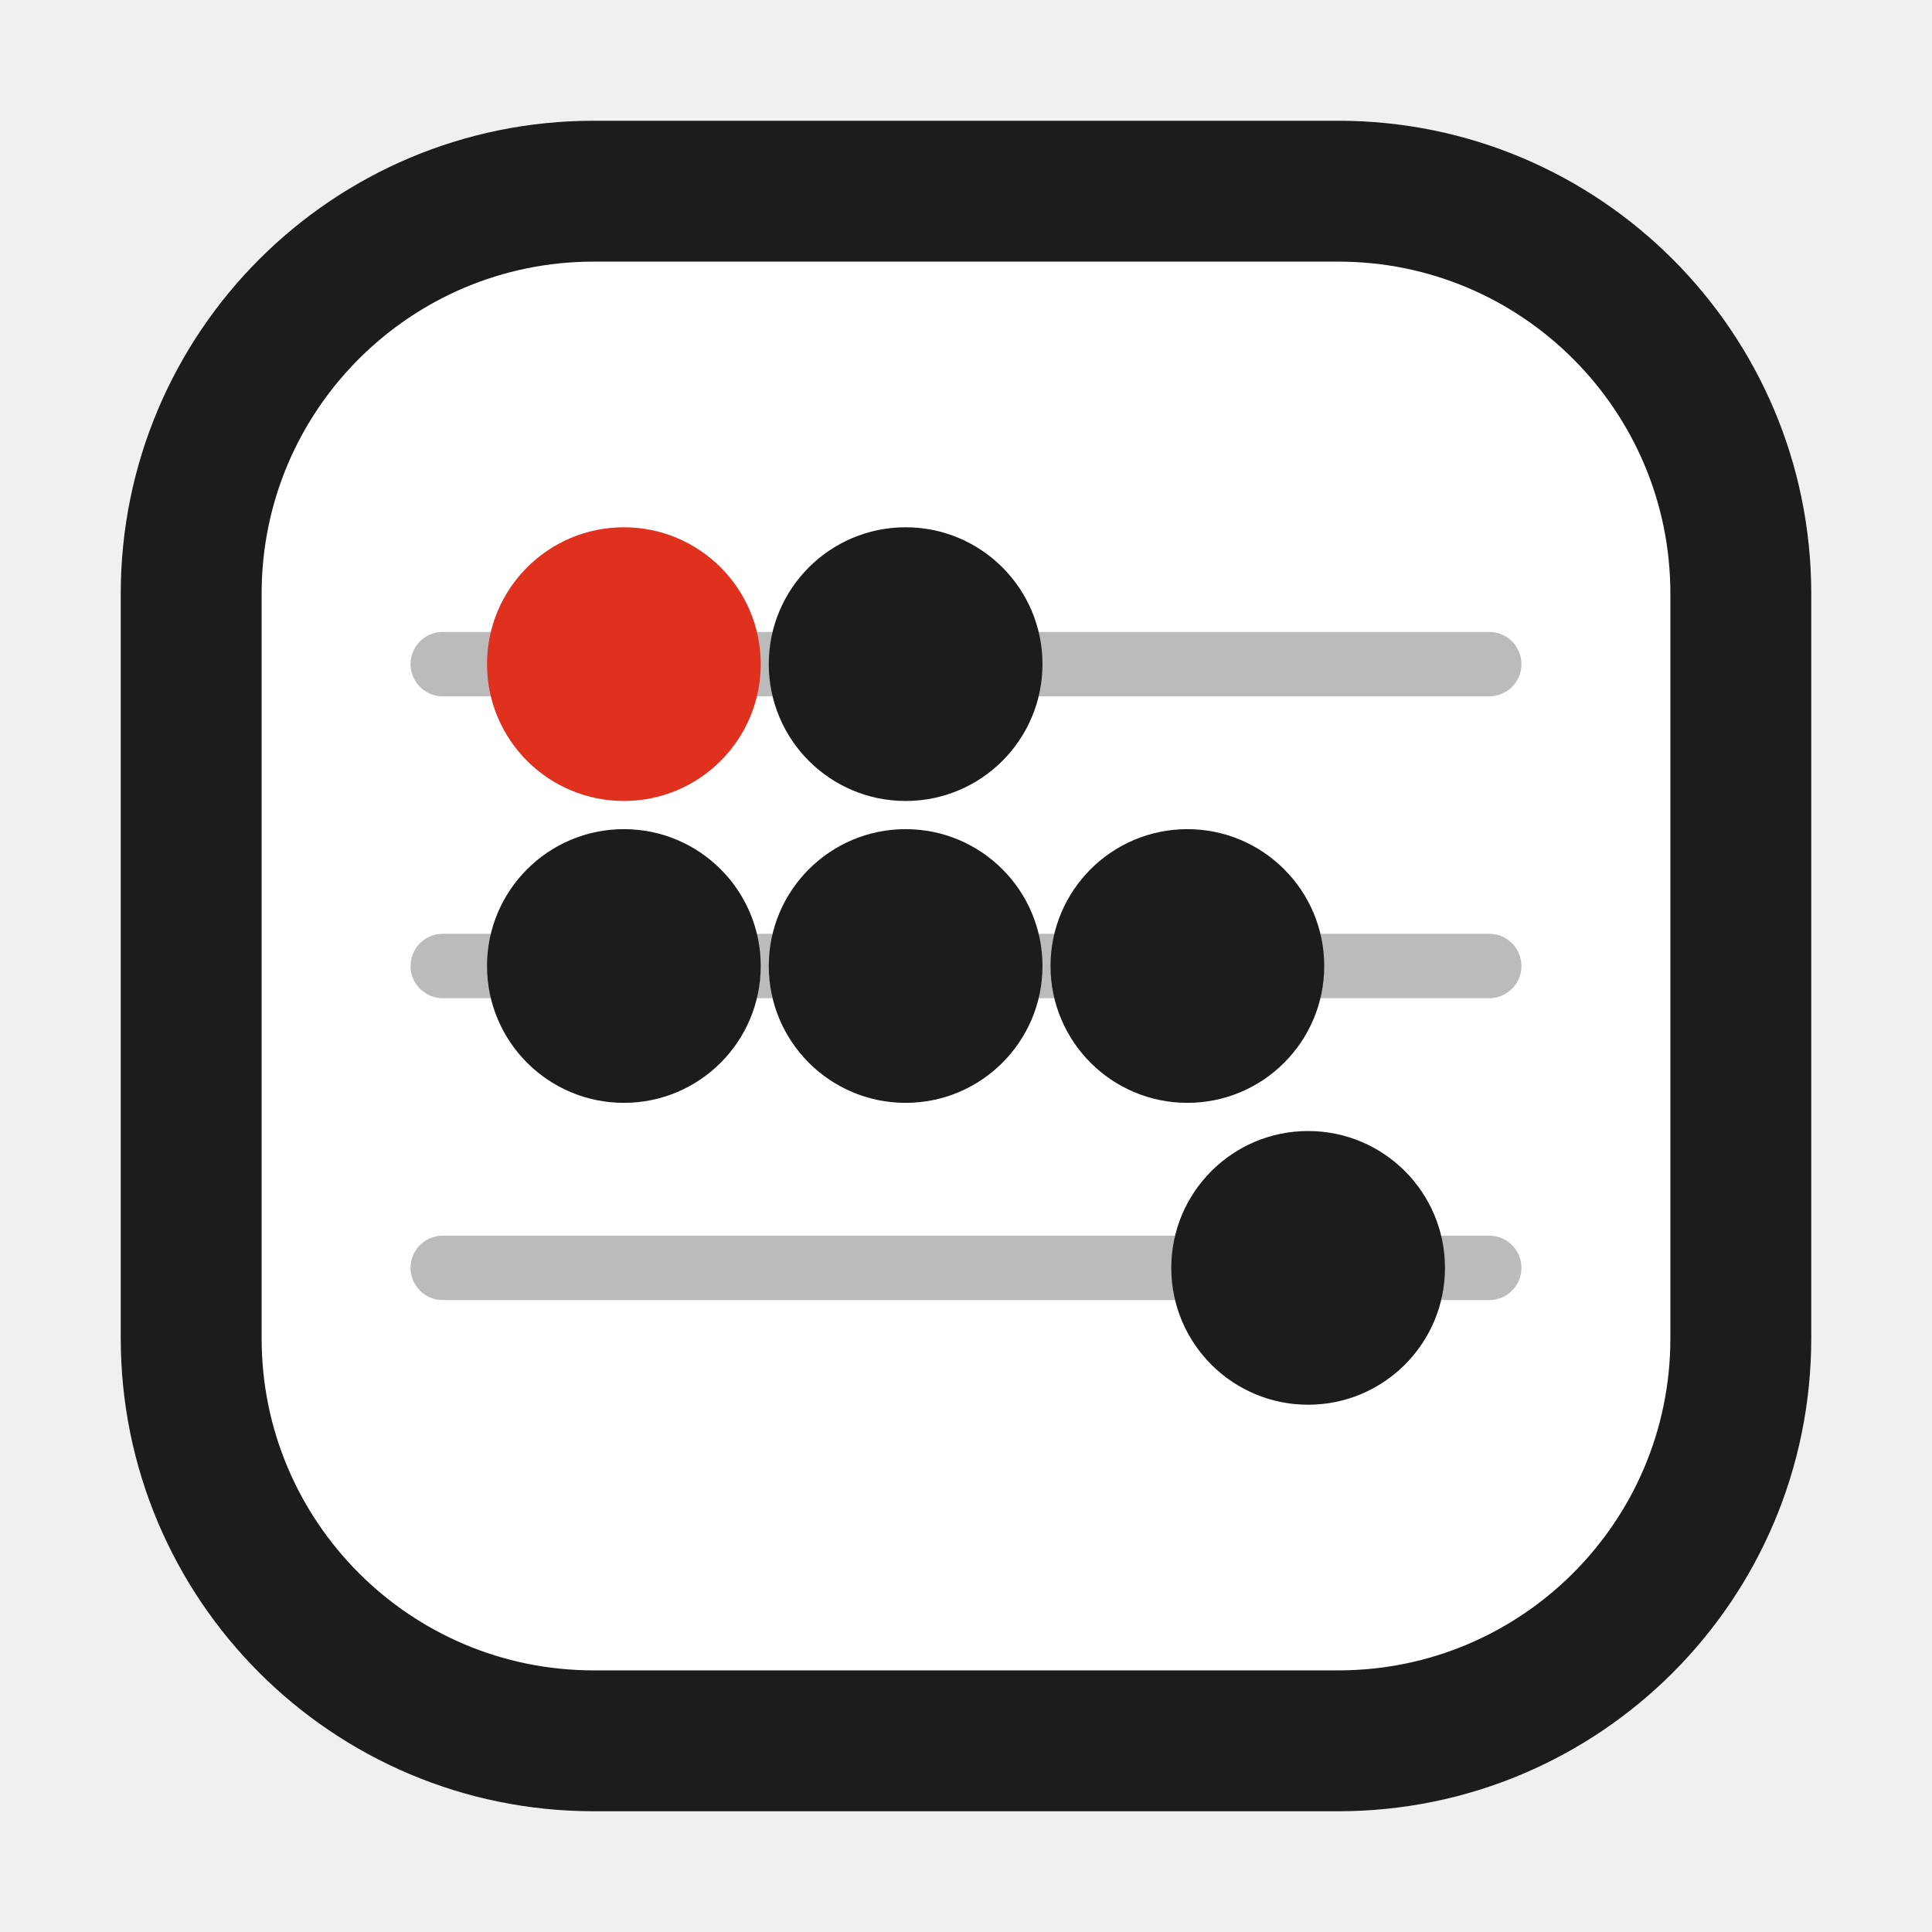
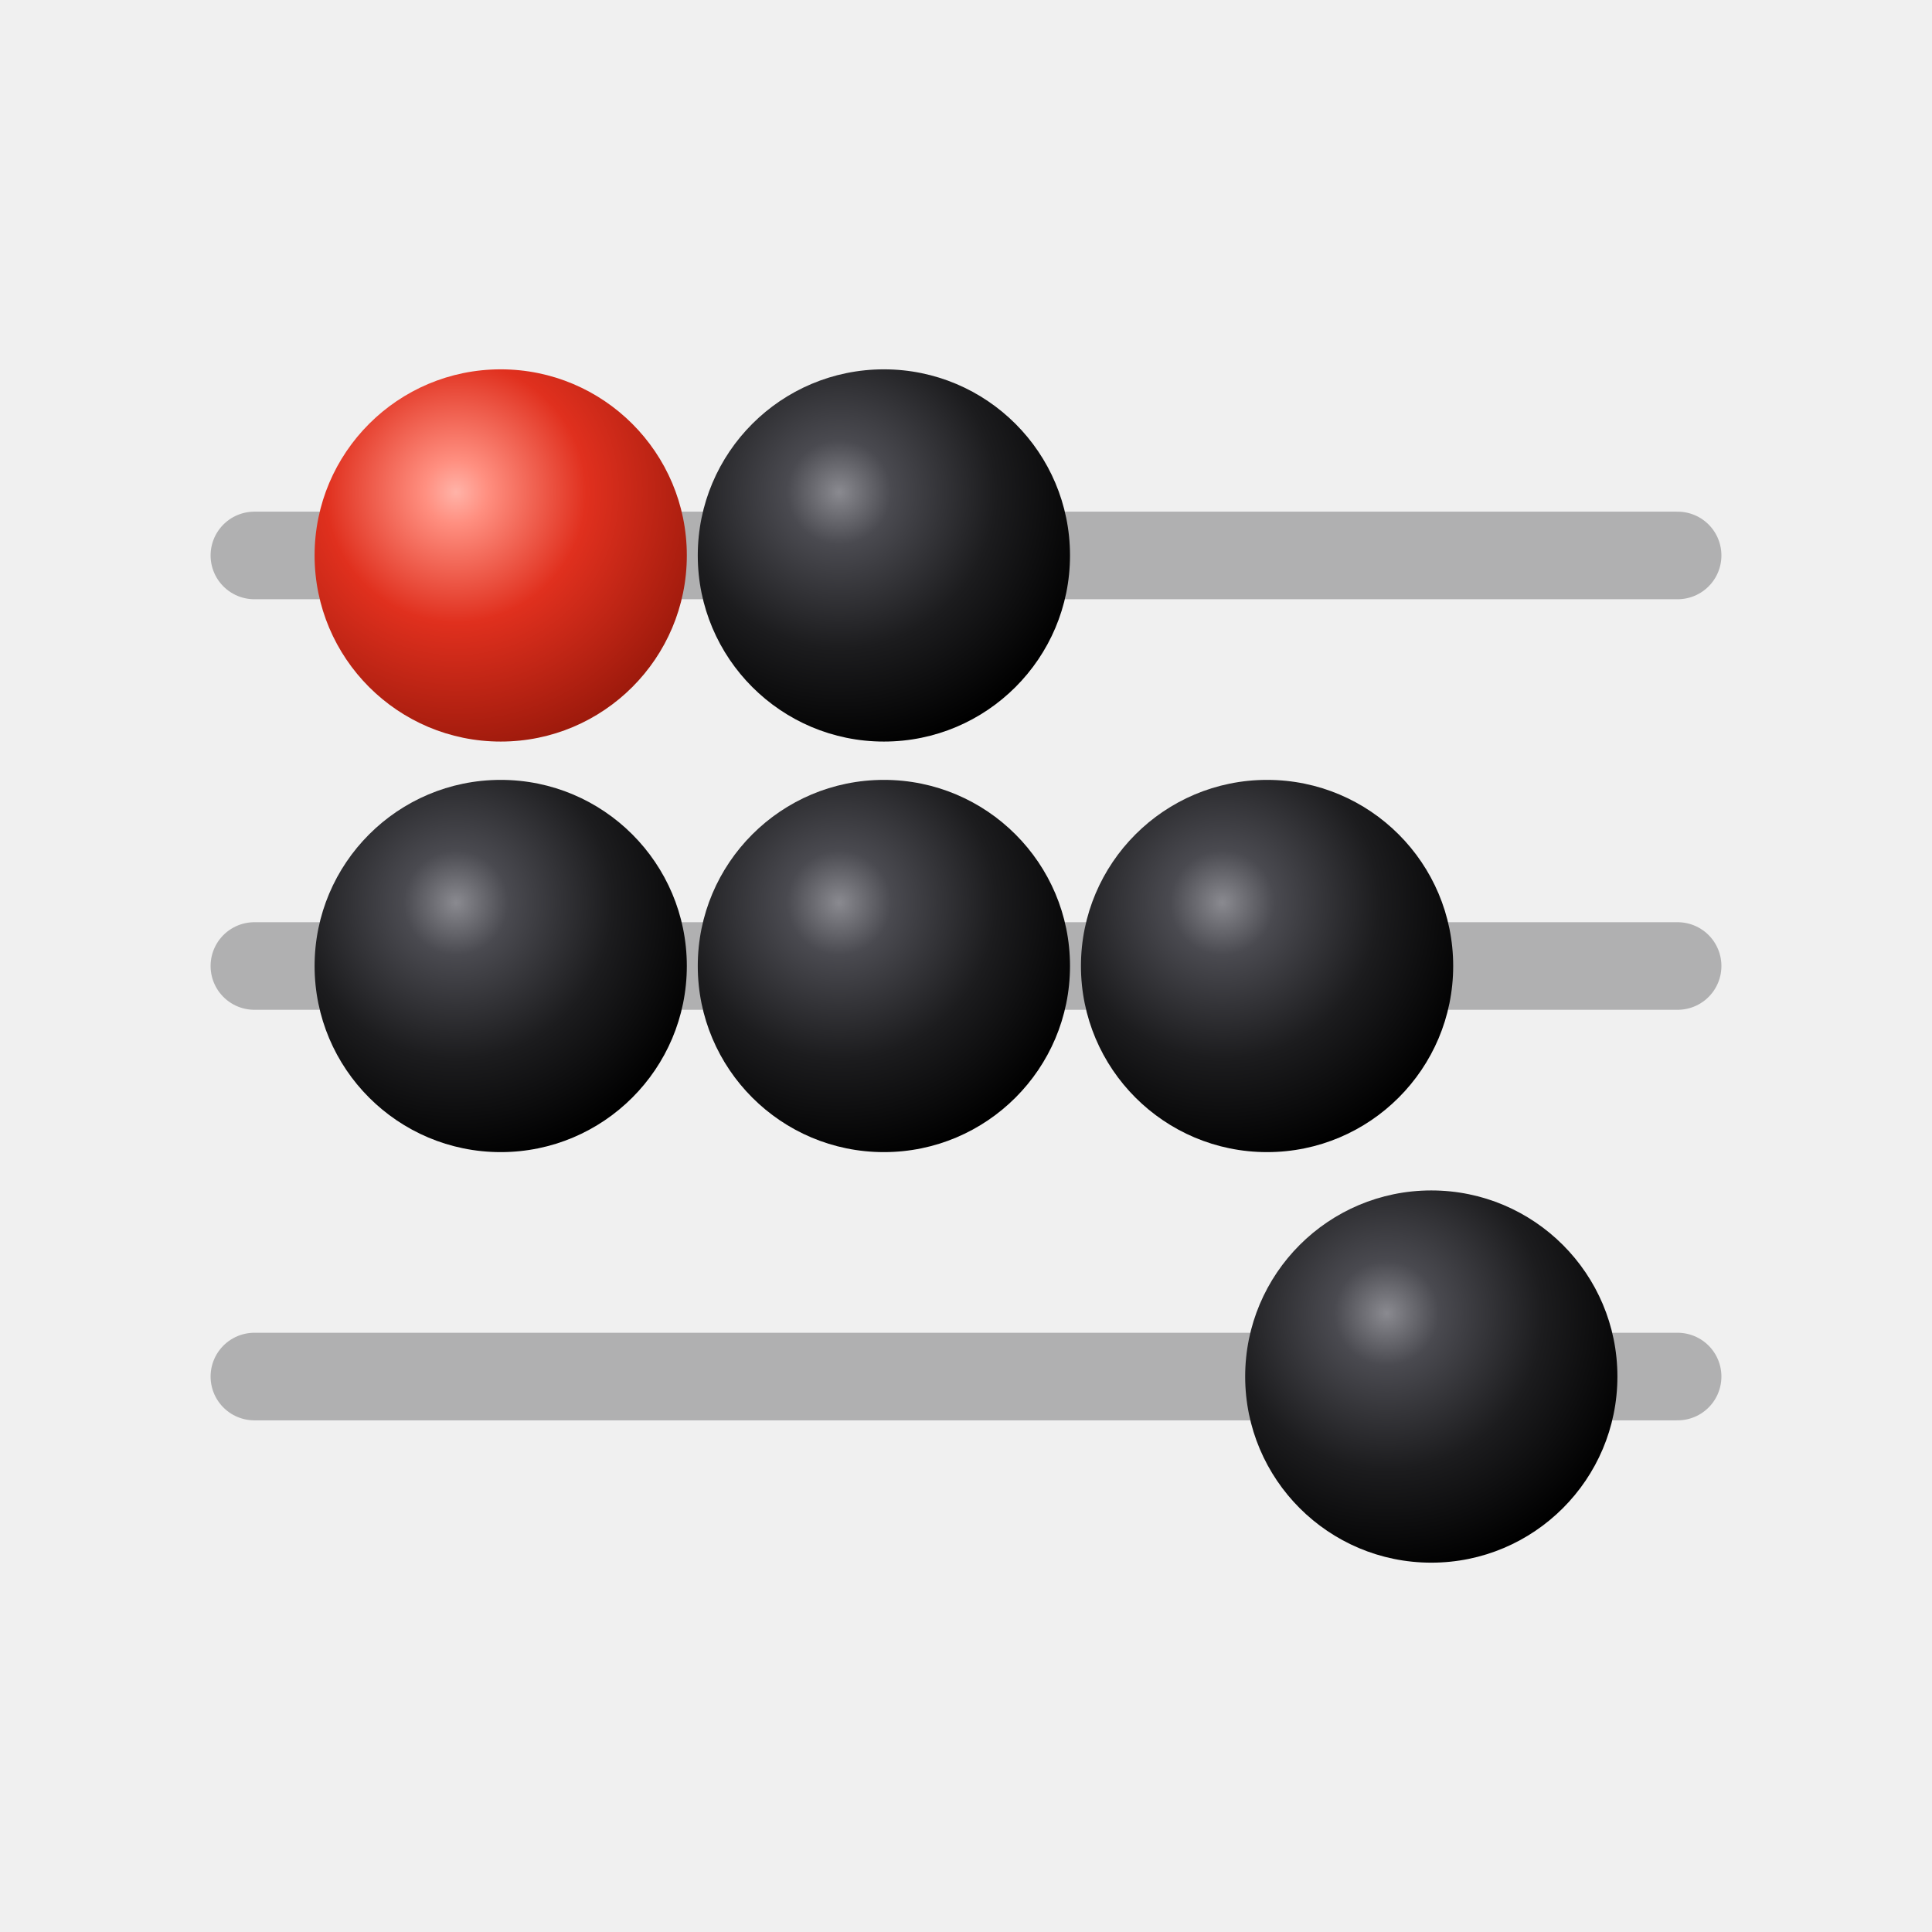
<svg xmlns="http://www.w3.org/2000/svg" viewBox="0 0 48 48">
-   <rect x="4.75" y="4.75" width="38.5" height="38.5" rx="10" fill="#ffffff" stroke="#1c1c1e" stroke-width="3.5" />
-   <g stroke="#1c1c1e" stroke-opacity="0.3" stroke-width="1.6" stroke-linecap="round">
-     <path d="M11 16.5h26M11 24h26M11 31.5h26" />
+   <defs>
+     <radialGradient id="r" cx=".38" cy=".33" r=".7">
+       <stop offset="0" stop-color="#ffb3a8" />
+       <stop offset=".12" stop-color="#ff8f80" />
+       <stop offset=".5" stop-color="#e0301e" />
+       <stop offset="1" stop-color="#9e1a0c" />
+     </radialGradient>
+     <radialGradient id="k" cx=".38" cy=".33" r=".7">
+       <stop offset="0" stop-color="#8a8a90" />
+       <stop offset=".2" stop-color="#4a4a50" />
+       <stop offset=".6" stop-color="#1c1c1e" />
+       <stop offset="1" stop-color="#000" />
+     </radialGradient>
+   </defs>
+   <g transform="translate(24 24) scale(1.36) translate(-24 -24)">
+     <g stroke="#1c1c1e" stroke-opacity="0.3" stroke-width="1.6" stroke-linecap="round">
+       <path d="M11 16.5h26M11 24h26M11 31.5h26" />
+     </g>
+     <circle cx="15.5" cy="16.5" r="3.4" fill="url(#r)" />
+     <circle cx="22.5" cy="16.5" r="3.4" fill="url(#k)" />
+     <circle cx="15.5" cy="24" r="3.4" fill="url(#k)" />
+     <circle cx="22.5" cy="24" r="3.4" fill="url(#k)" />
+     <circle cx="29.5" cy="24" r="3.4" fill="url(#k)" />
+     <circle cx="32.5" cy="31.5" r="3.4" fill="url(#k)" />
  </g>
-   <circle cx="15.5" cy="16.5" r="3.4" fill="#e0301e" />
-   <circle cx="22.5" cy="16.5" r="3.4" fill="#1c1c1e" />
-   <circle cx="15.5" cy="24" r="3.4" fill="#1c1c1e" />
-   <circle cx="22.5" cy="24" r="3.4" fill="#1c1c1e" />
-   <circle cx="29.5" cy="24" r="3.4" fill="#1c1c1e" />
-   <circle cx="32.5" cy="31.5" r="3.4" fill="#1c1c1e" />
</svg>
